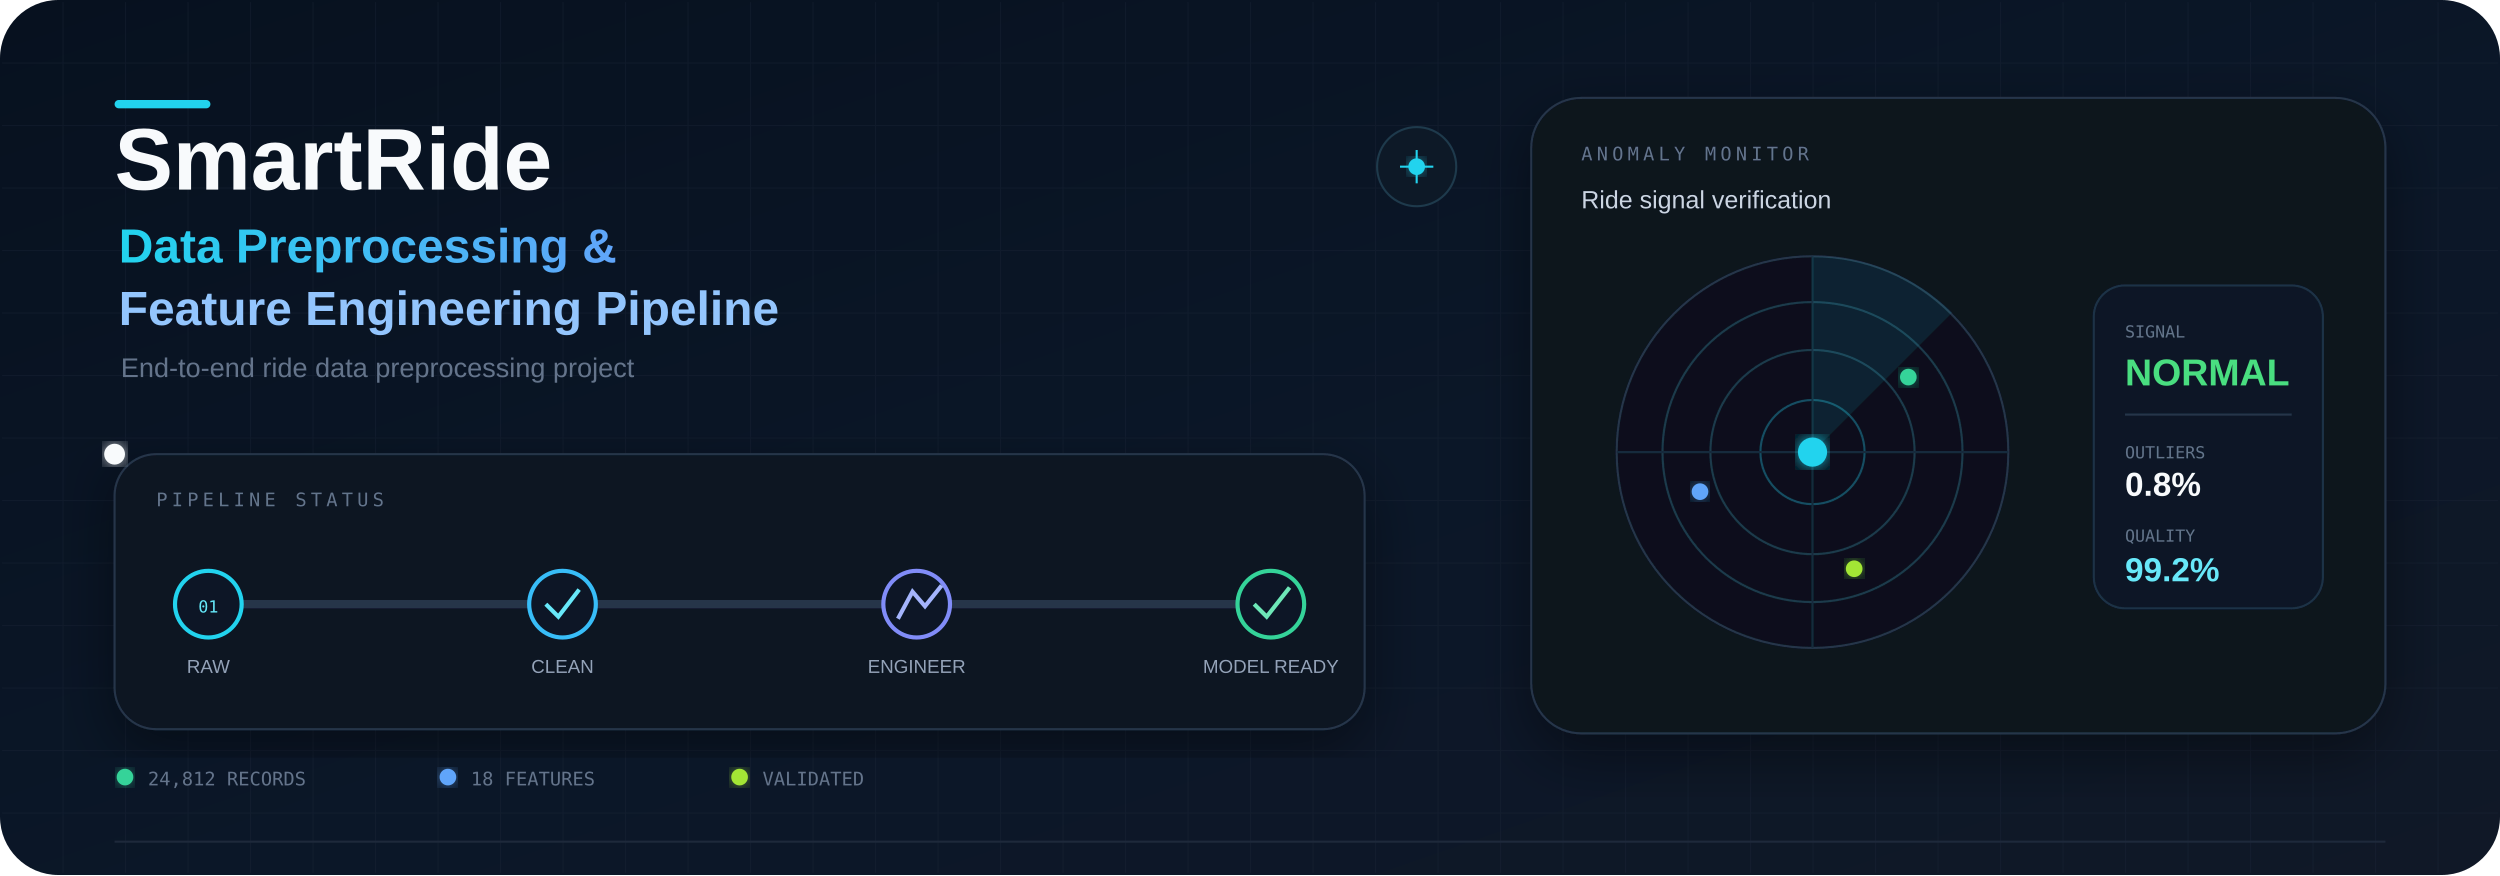
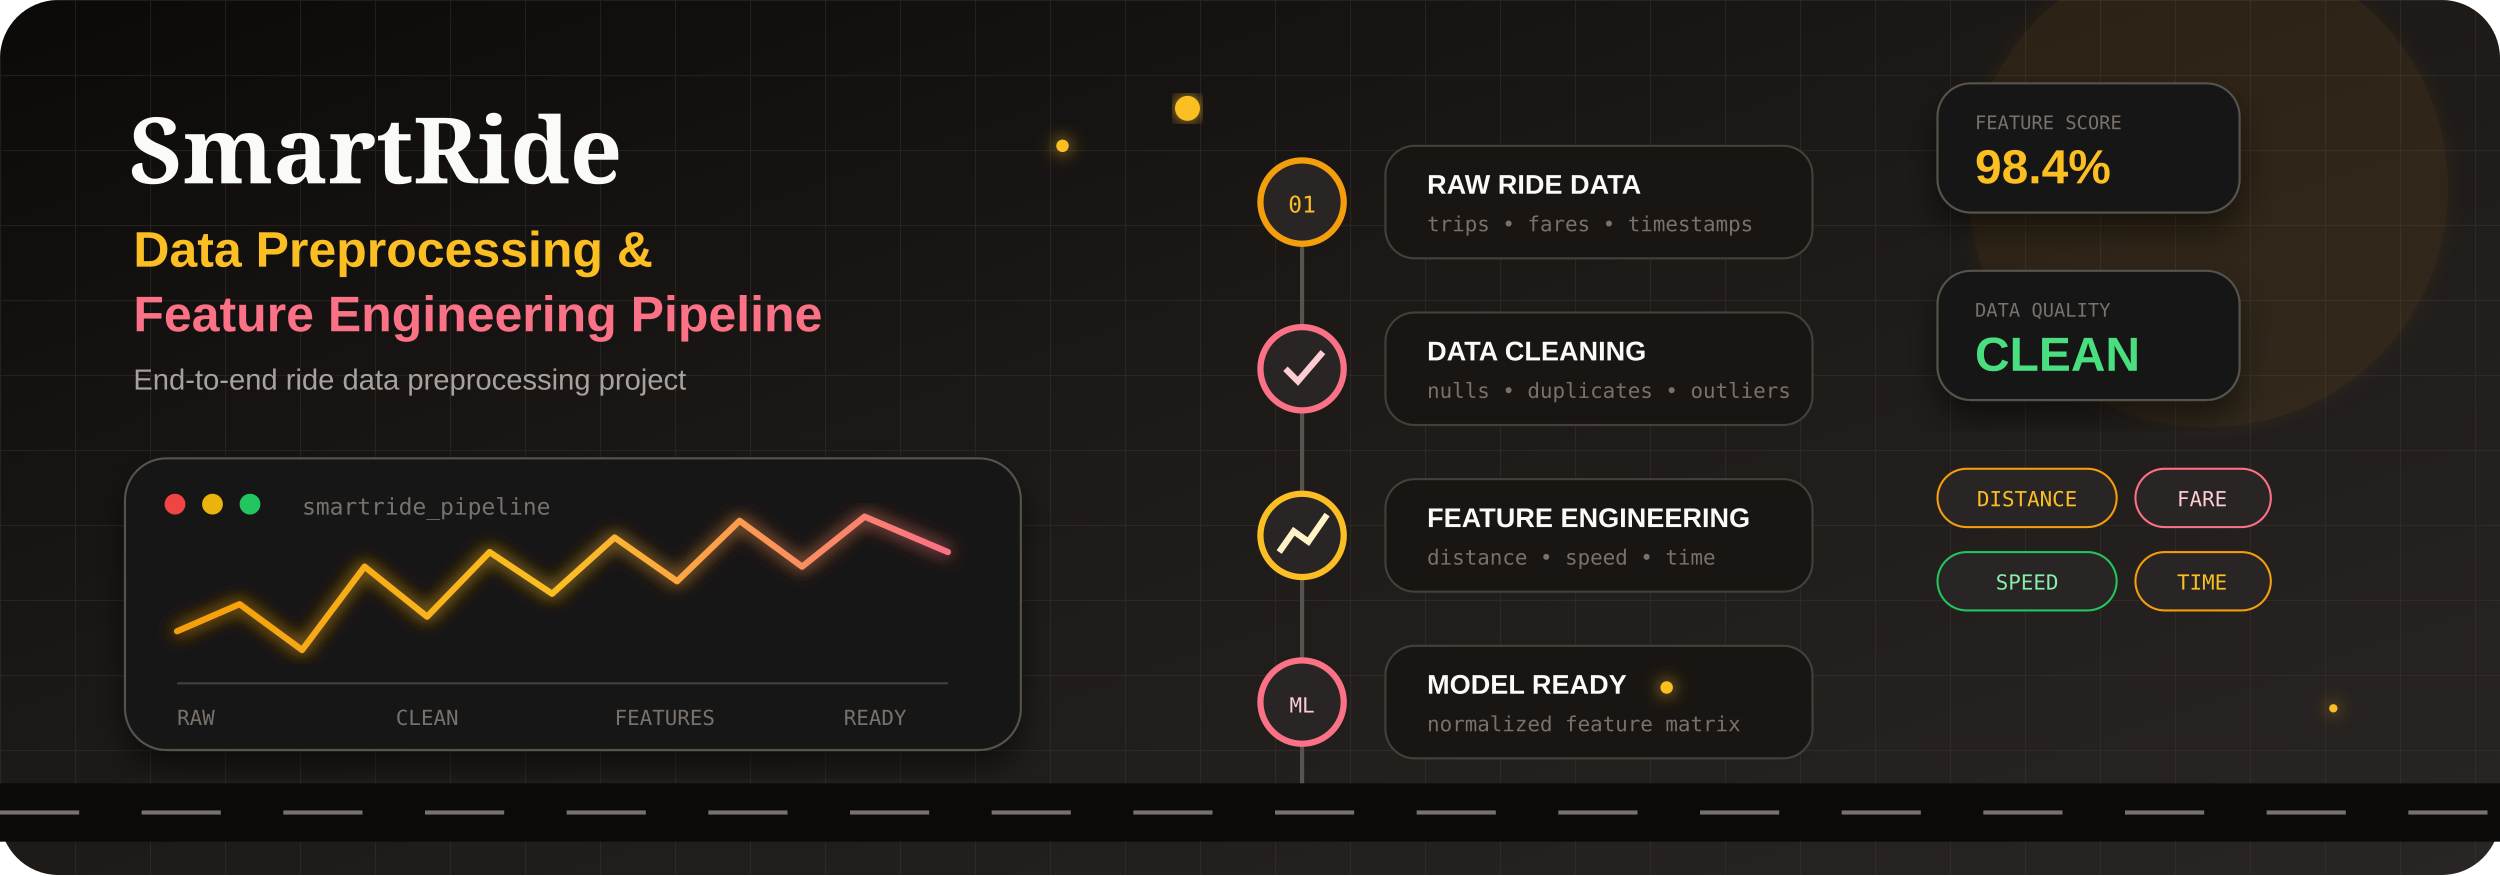
<svg xmlns="http://www.w3.org/2000/svg" width="1200" height="420" viewBox="0 0 1200 420">
  <defs>
    <linearGradient id="bg" x1="0" y1="0" x2="1" y2="1">
-       <stop stop-color="#07111f" />
-       <stop offset=".55" stop-color="#0b1728" />
-       <stop offset="1" stop-color="#101827" />
+       <stop stop-color="#0c0a09" />
+       <stop offset=".45" stop-color="#1c1917" />
+       <stop offset="1" stop-color="#292524" />
    </linearGradient>
-     <linearGradient id="cyan" x1="0" x2="1">
-       <stop stop-color="#22d3ee" />
-       <stop offset="1" stop-color="#60a5fa" />
-     </linearGradient>
-     <linearGradient id="green" x1="0" x2="1">
-       <stop stop-color="#34d399" />
-       <stop offset="1" stop-color="#a3e635" />
+     <linearGradient id="gold" x1="0" x2="1">
+       <stop stop-color="#f59e0b" />
+       <stop offset=".5" stop-color="#fbbf24" />
+       <stop offset="1" stop-color="#fb7185" />
    </linearGradient>
    <filter id="glow">
      <feGaussianBlur stdDeviation="4" result="b" />
      <feMerge>
        <feMergeNode in="b" />
        <feMergeNode in="SourceGraphic" />
      </feMerge>
    </filter>
    <filter id="shadow">
-       <feDropShadow dx="0" dy="10" stdDeviation="14" flood-color="#000" flood-opacity=".4" />
+       <feDropShadow dx="0" dy="8" stdDeviation="8" flood-color="#000" flood-opacity=".5" />
    </filter>
-     <pattern id="grid" width="30" height="30" patternUnits="userSpaceOnUse">
-       <path d="M30 0H0V30" fill="none" stroke="#1e293b" stroke-width="1" />
+     <pattern id="grid" width="36" height="36" patternUnits="userSpaceOnUse">
+       <path d="M36 0H0V36" fill="none" stroke="#44403c" stroke-width="1" />
    </pattern>
  </defs>
  <rect width="1200" height="420" rx="28" fill="url(#bg)" />
-   <rect x="1" y="1" width="1198" height="418" rx="27" fill="url(#grid)" opacity=".32" />
-   <rect x="55" y="48" width="46" height="4" rx="2" fill="#22d3ee" />
-   <text x="55" y="91" font-family="Arial,sans-serif" font-size="42" font-weight="800" fill="#f8fafc">
+   <rect width="1200" height="420" rx="28" fill="url(#grid)" opacity=".35" />
+   <circle cx="1060" cy="90" r="115" fill="#f59e0b" opacity=".08" filter="url(#glow)">
+     <animate attributeName="r" values="90;125;90" dur="5s" repeatCount="indefinite" />
+   </circle>
+   <text x="62" y="88" font-family="Georgia,serif" font-size="44" font-weight="700" fill="#fafaf9">
  SmartRide
</text>
-   <text x="57" y="126" font-family="Arial,sans-serif" font-size="23" font-weight="700" fill="url(#cyan)">
+   <text x="64" y="128" font-family="Arial,sans-serif" font-size="24" font-weight="800" fill="#fbbf24">
  Data Preprocessing &amp;
</text>
-   <text x="57" y="156" font-family="Arial,sans-serif" font-size="23" font-weight="700" fill="#93c5fd">
+   <text x="64" y="159" font-family="Arial,sans-serif" font-size="24" font-weight="800" fill="#fb7185">
  Feature Engineering Pipeline
</text>
-   <text x="58" y="181" font-family="Arial,sans-serif" font-size="13" fill="#64748b">
+   <text x="64" y="187" font-family="Arial,sans-serif" font-size="14" fill="#a8a29e">
  End-to-end ride data preprocessing project
</text>
-   <g transform="translate(55 218)" filter="url(#shadow)">
-     <rect width="600" height="132" rx="20" fill="#0b1422" stroke="#26364a" />
-     <text x="20" y="25" font-family="monospace" font-size="9" letter-spacing="2" fill="#64748b">
-     PIPELINE STATUS
+   <g transform="translate(60 220)" filter="url(#shadow)">
+     <rect width="430" height="140" rx="20" fill="#181512" stroke="#57534e" />
+     <circle cx="24" cy="22" r="5" fill="#ef4444" />
+     <circle cx="42" cy="22" r="5" fill="#eab308" />
+     <circle cx="60" cy="22" r="5" fill="#22c55e" />
+     <text x="85" y="27" font-family="monospace" font-size="11" fill="#78716c">
+     smartride_pipeline
  </text>
-     <line x1="45" y1="72" x2="555" y2="72" stroke="#26364a" stroke-width="4" />
-     <line x1="45" y1="72" x2="555" y2="72" stroke="url(#cyan)" stroke-width="3" stroke-dasharray="20 18">
-       <animate attributeName="stroke-dashoffset" values="0;-38" dur="1s" repeatCount="indefinite" />
-     </line>
-     <g>
-       <circle cx="45" cy="72" r="16" fill="#071827" stroke="#22d3ee" stroke-width="2" />
-       <text x="45" y="76" text-anchor="middle" font-family="monospace" font-size="8" fill="#67e8f9">01</text>
-       <text x="45" y="105" text-anchor="middle" font-family="Arial" font-size="9" fill="#94a3b8">RAW</text>
+     <polyline points="25,83 55,70 85,92 115,52 145,76 175,45 205,65 235,38 265,59 295,30 325,52 355,28 395,45" fill="none" stroke="url(#gold)" stroke-width="3" stroke-linecap="round" stroke-linejoin="round" filter="url(#glow)">
+       <animate attributeName="stroke-dasharray" values="0,500;500,0;0,500" dur="5s" repeatCount="indefinite" />
+     </polyline>
+     <line x1="25" y1="108" x2="395" y2="108" stroke="#44403c" />
+     <text x="25" y="128" font-family="monospace" font-size="10" fill="#78716c">
+     RAW
+   </text>
+     <text x="130" y="128" font-family="monospace" font-size="10" fill="#78716c">
+     CLEAN
+   </text>
+     <text x="235" y="128" font-family="monospace" font-size="10" fill="#78716c">
+     FEATURES
+   </text>
+     <text x="345" y="128" font-family="monospace" font-size="10" fill="#78716c">
+     READY
+   </text>
+   </g>
+   <g transform="translate(570 52)">
+     <path d="M55 45V335" stroke="#57534e" stroke-width="2" />
+     <circle r="6" fill="#fbbf24" filter="url(#glow)">
+       <animateMotion dur="4s" repeatCount="indefinite" path="M55 45V335" />
+     </circle>
+     <g transform="translate(0 25)">
+       <circle cx="55" cy="20" r="20" fill="#292524" stroke="#f59e0b" stroke-width="3" />
+       <text x="55" y="25" text-anchor="middle" font-family="monospace" font-size="11" fill="#fbbf24">
+       01
+     </text>
+       <rect x="95" y="-7" width="205" height="54" rx="14" fill="#181512" stroke="#44403c" />
+       <text x="115" y="16" font-family="Arial" font-size="13" font-weight="700" fill="#fafaf9">
+       RAW RIDE DATA
+     </text>
+       <text x="115" y="34" font-family="monospace" font-size="10" fill="#78716c">
+       trips • fares • timestamps
+     </text>
    </g>
-     <g>
-       <circle cx="215" cy="72" r="16" fill="#071827" stroke="#38bdf8" stroke-width="2" />
-       <path d="M207 72L213 78L223 65" fill="none" stroke="#67e8f9" stroke-width="2" />
-       <text x="215" y="105" text-anchor="middle" font-family="Arial" font-size="9" fill="#94a3b8">CLEAN</text>
+     <g transform="translate(0 105)">
+       <circle cx="55" cy="20" r="20" fill="#292524" stroke="#fb7185" stroke-width="3" />
+       <path d="M47 20L53 26L65 12" fill="none" stroke="#fecdd3" stroke-width="3" />
+       <rect x="95" y="-7" width="205" height="54" rx="14" fill="#181512" stroke="#44403c" />
+       <text x="115" y="16" font-family="Arial" font-size="13" font-weight="700" fill="#fafaf9">
+       DATA CLEANING
+     </text>
+       <text x="115" y="34" font-family="monospace" font-size="10" fill="#78716c">
+       nulls • duplicates • outliers
+     </text>
    </g>
-     <g>
-       <circle cx="385" cy="72" r="16" fill="#071827" stroke="#818cf8" stroke-width="2" />
-       <path d="M376 79L383 66L389 73L397 63" fill="none" stroke="#a5b4fc" stroke-width="2" />
-       <text x="385" y="105" text-anchor="middle" font-family="Arial" font-size="9" fill="#94a3b8">ENGINEER</text>
+     <g transform="translate(0 185)">
+       <circle cx="55" cy="20" r="20" fill="#292524" stroke="#fbbf24" stroke-width="3" />
+       <polyline points="44,28 51,18 58,23 67,10" fill="none" stroke="#fef3c7" stroke-width="3" />
+       <rect x="95" y="-7" width="205" height="54" rx="14" fill="#181512" stroke="#44403c" />
+       <text x="115" y="16" font-family="Arial" font-size="13" font-weight="700" fill="#fafaf9">
+       FEATURE ENGINEERING
+     </text>
+       <text x="115" y="34" font-family="monospace" font-size="10" fill="#78716c">
+       distance • speed • time
+     </text>
    </g>
-     <g>
-       <circle cx="555" cy="72" r="16" fill="#071827" stroke="#34d399" stroke-width="2" />
-       <path d="M547 72L553 78L564 64" fill="none" stroke="#6ee7b7" stroke-width="2" />
-       <text x="555" y="105" text-anchor="middle" font-family="Arial" font-size="9" fill="#94a3b8">MODEL READY</text>
-     </g>
-     <circle r="5" fill="#f8fafc" filter="url(#glow)">
-       <animateMotion dur="2.8s" repeatCount="indefinite" path="M45 72H555" />
-     </circle>
-   </g>
-   <g transform="translate(735 47)" filter="url(#shadow)">
-     <rect width="410" height="305" rx="24" fill="#09121f" stroke="#26364a" />
-     <text x="24" y="30" font-family="monospace" font-size="9" letter-spacing="2" fill="#64748b">
-     ANOMALY MONITOR
-   </text>
-     <text x="24" y="53" font-family="Arial" font-size="12" fill="#cbd5e1">
-     Ride signal verification
-   </text>
-     <g transform="translate(135 170)">
-       <circle r="94" fill="#07111d" stroke="#26364a" />
-       <circle r="72" fill="none" stroke="#1e3a4c" />
-       <circle r="49" fill="none" stroke="#1e3a4c" />
-       <circle r="25" fill="none" stroke="#164e63" />
-       <path d="M-94 0H94M0 -94V94" stroke="#172c3d" stroke-width="1" />
-       <path d="M0 0L0 -94A94 94 0 0 1 67 -67Z" fill="#22d3ee" opacity=".10">
-         <animateTransform attributeName="transform" type="rotate" from="0" to="360" dur="3.5s" repeatCount="indefinite" />
-       </path>
-       <line x1="0" y1="0" x2="0" y2="-94" stroke="#22d3ee" stroke-width="2" filter="url(#glow)">
-         <animateTransform attributeName="transform" type="rotate" from="0" to="360" dur="3.5s" repeatCount="indefinite" />
-       </line>
-       <circle cx="46" cy="-36" r="4" fill="#34d399" filter="url(#glow)">
-         <animate attributeName="r" values="3;7;3" dur="1.5s" repeatCount="indefinite" />
-       </circle>
-       <circle cx="-54" cy="19" r="4" fill="#60a5fa" filter="url(#glow)">
-         <animate attributeName="opacity" values=".2;1;.2" dur="1.7s" repeatCount="indefinite" />
-       </circle>
-       <circle cx="20" cy="56" r="4" fill="#a3e635" filter="url(#glow)">
-         <animate attributeName="r" values="3;8;3" dur="1.9s" repeatCount="indefinite" />
-       </circle>
-       <circle r="7" fill="#22d3ee" filter="url(#glow)">
-         <animate attributeName="r" values="5;9;5" dur="1.2s" repeatCount="indefinite" />
-       </circle>
-     </g>
-     <g transform="translate(270 90)">
-       <rect width="110" height="155" rx="15" fill="#0d1927" stroke="#1e3346" />
-       <text x="15" y="25" font-family="monospace" font-size="8" fill="#64748b">
-       SIGNAL
+     <g transform="translate(0 265)">
+       <circle cx="55" cy="20" r="20" fill="#292524" stroke="#fb7185" stroke-width="3" />
+       <text x="55" y="25" text-anchor="middle" font-family="monospace" font-size="10" fill="#fecdd3">
+       ML
    </text>
-       <text x="15" y="48" font-family="Arial" font-size="18" font-weight="700" fill="#4ade80">
-       NORMAL
+       <rect x="95" y="-7" width="205" height="54" rx="14" fill="#181512" stroke="#44403c" />
+       <text x="115" y="16" font-family="Arial" font-size="13" font-weight="700" fill="#fafaf9">
+       MODEL READY
    </text>
-       <line x1="15" y1="62" x2="95" y2="62" stroke="#26364a" />
-       <text x="15" y="83" font-family="monospace" font-size="8" fill="#64748b">
-       OUTLIERS
-     </text>
-       <text x="15" y="101" font-family="Arial" font-size="16" font-weight="700" fill="#f8fafc">
-       0.8%
-     </text>
-       <text x="15" y="123" font-family="monospace" font-size="8" fill="#64748b">
-       QUALITY
-     </text>
-       <text x="15" y="142" font-family="Arial" font-size="16" font-weight="700" fill="#67e8f9">
-       99.2%
+       <text x="115" y="34" font-family="monospace" font-size="10" fill="#78716c">
+       normalized feature matrix
    </text>
    </g>
  </g>
-   <g transform="translate(55 368)" font-family="monospace">
-     <g>
-       <circle cx="5" cy="5" r="4" fill="#34d399" filter="url(#glow)" />
-       <text x="16" y="9" font-size="9" fill="#64748b">
-       24,812 RECORDS
+   <g filter="url(#shadow)">
+     <g transform="translate(930 40)">
+       <rect width="145" height="62" rx="16" fill="#181512" stroke="#57534e" />
+       <text x="18" y="22" font-family="monospace" font-size="9" fill="#78716c">
+       FEATURE SCORE
    </text>
+       <text x="18" y="48" font-family="Arial" font-size="23" font-weight="800" fill="#fbbf24">
+       98.4%
+     </text>
+       <animateTransform attributeName="transform" type="translate" values="930 40;930 30;930 40" dur="3s" repeatCount="indefinite" />
    </g>
-     <g transform="translate(155)">
-       <circle cx="5" cy="5" r="4" fill="#60a5fa" filter="url(#glow)" />
-       <text x="16" y="9" font-size="9" fill="#64748b">
-       18 FEATURES
+     <g transform="translate(930 130)">
+       <rect width="145" height="62" rx="16" fill="#181512" stroke="#57534e" />
+       <text x="18" y="22" font-family="monospace" font-size="9" fill="#78716c">
+       DATA QUALITY
    </text>
-     </g>
-     <g transform="translate(295)">
-       <circle cx="5" cy="5" r="4" fill="#a3e635" filter="url(#glow)" />
-       <text x="16" y="9" font-size="9" fill="#64748b">
-       VALIDATED
+       <text x="18" y="48" font-family="Arial" font-size="23" font-weight="800" fill="#4ade80">
+       CLEAN
    </text>
+       <animateTransform attributeName="transform" type="translate" values="930 130;930 138;930 130" dur="3.4s" repeatCount="indefinite" />
    </g>
  </g>
-   <g transform="translate(680 80)">
-     <circle r="19" fill="#0d1927" stroke="#1e3a4c" />
-     <path d="M-8 0H8M0 -8V8" stroke="#22d3ee" stroke-width="1" />
-     <circle r="4" fill="#22d3ee" filter="url(#glow)">
-       <animate attributeName="r" values="3;7;3" dur="1.4s" repeatCount="indefinite" />
+   <g font-family="monospace" font-size="10">
+     <g transform="translate(930 225)">
+       <rect width="86" height="28" rx="14" fill="#292524" stroke="#f59e0b" />
+       <text x="43" y="18" text-anchor="middle" fill="#fbbf24">DISTANCE</text>
+     </g>
+     <g transform="translate(1025 225)">
+       <rect width="65" height="28" rx="14" fill="#292524" stroke="#fb7185" />
+       <text x="32" y="18" text-anchor="middle" fill="#fecdd3">FARE</text>
+     </g>
+     <g transform="translate(930 265)">
+       <rect width="86" height="28" rx="14" fill="#292524" stroke="#22c55e" />
+       <text x="43" y="18" text-anchor="middle" fill="#86efac">SPEED</text>
+     </g>
+     <g transform="translate(1025 265)">
+       <rect width="65" height="28" rx="14" fill="#292524" stroke="#f59e0b" />
+       <text x="32" y="18" text-anchor="middle" fill="#fbbf24">TIME</text>
+     </g>
+   </g>
+   <path d="M0 390H1200" stroke="#0c0a09" stroke-width="28" />
+   <path d="M0 390H1200" stroke="#78716c" stroke-width="2" stroke-dasharray="38 30">
+     <animate attributeName="stroke-dashoffset" values="0;-68" dur="1s" repeatCount="indefinite" />
+   </path>
+   <g transform="translate(-150 370)">
+     <g>
+       <rect x="5" y="12" width="100" height="27" rx="10" fill="url(#gold)" />
+       <path d="M20 12L34 -2H72L91 12Z" fill="#fbbf24" />
+       <path d="M39 1H70L81 12H29Z" fill="#292524" />
+       <circle cx="27" cy="42" r="9" fill="#09090b" />
+       <circle cx="84" cy="42" r="9" fill="#09090b" />
+       <circle cx="27" cy="42" r="3" fill="#a8a29e" />
+       <circle cx="84" cy="42" r="3" fill="#a8a29e" />
+       <rect x="97" y="19" width="7" height="7" rx="2" fill="#fff7ed" filter="url(#glow)" />
+       <animateTransform attributeName="transform" type="translate" values="-150 370;1230 370" dur="8s" repeatCount="indefinite" />
+     </g>
+   </g>
+   <g fill="#fbbf24" filter="url(#glow)">
+     <circle cx="510" cy="70" r="3">
+       <animate attributeName="cy" values="70;50;70" dur="2.5s" repeatCount="indefinite" />
    </circle>
-     <animateTransform attributeName="transform" type="translate" values="680 80;690 72;680 80" dur="3s" repeatCount="indefinite" />
+     <circle cx="800" cy="330" r="3">
+       <animate attributeName="cy" values="330;310;330" dur="2.2s" repeatCount="indefinite" />
+     </circle>
+     <circle cx="1120" cy="340" r="2">
+       <animate attributeName="opacity" values=".2;1;.2" dur="1.7s" repeatCount="indefinite" />
+     </circle>
  </g>
-   <path d="M55 404H1145" stroke="#1e293b" />
</svg>
